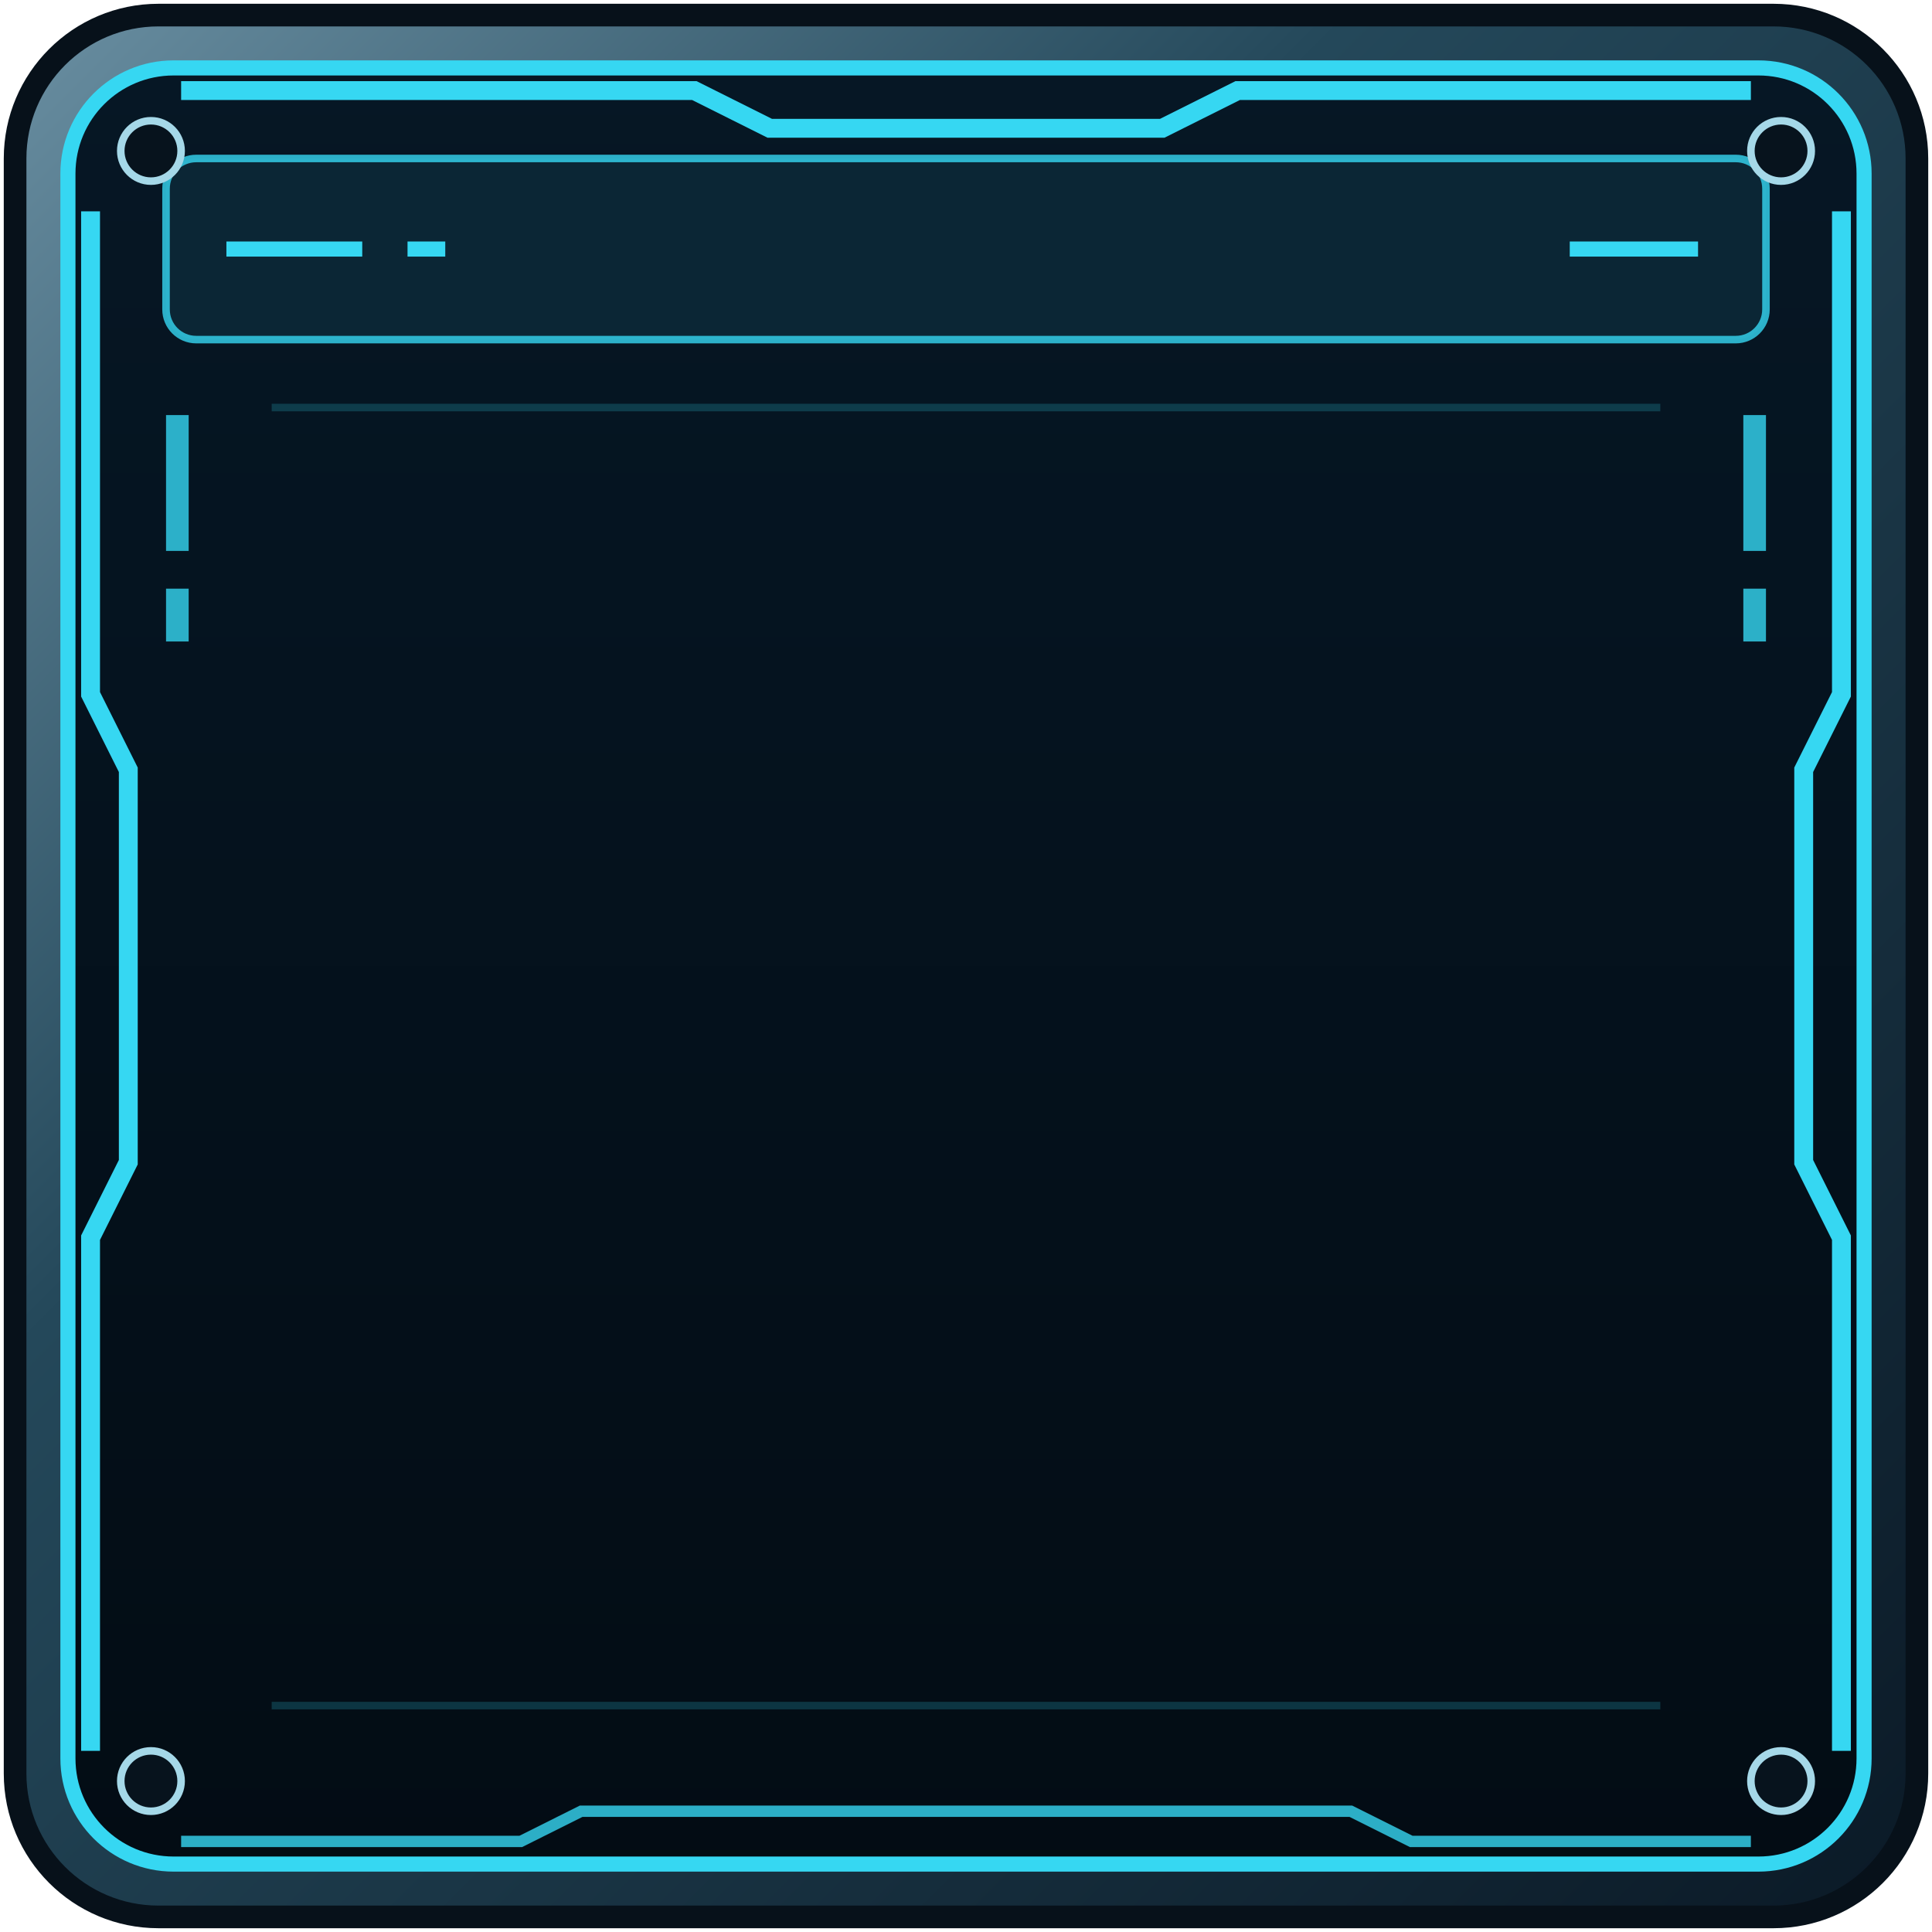
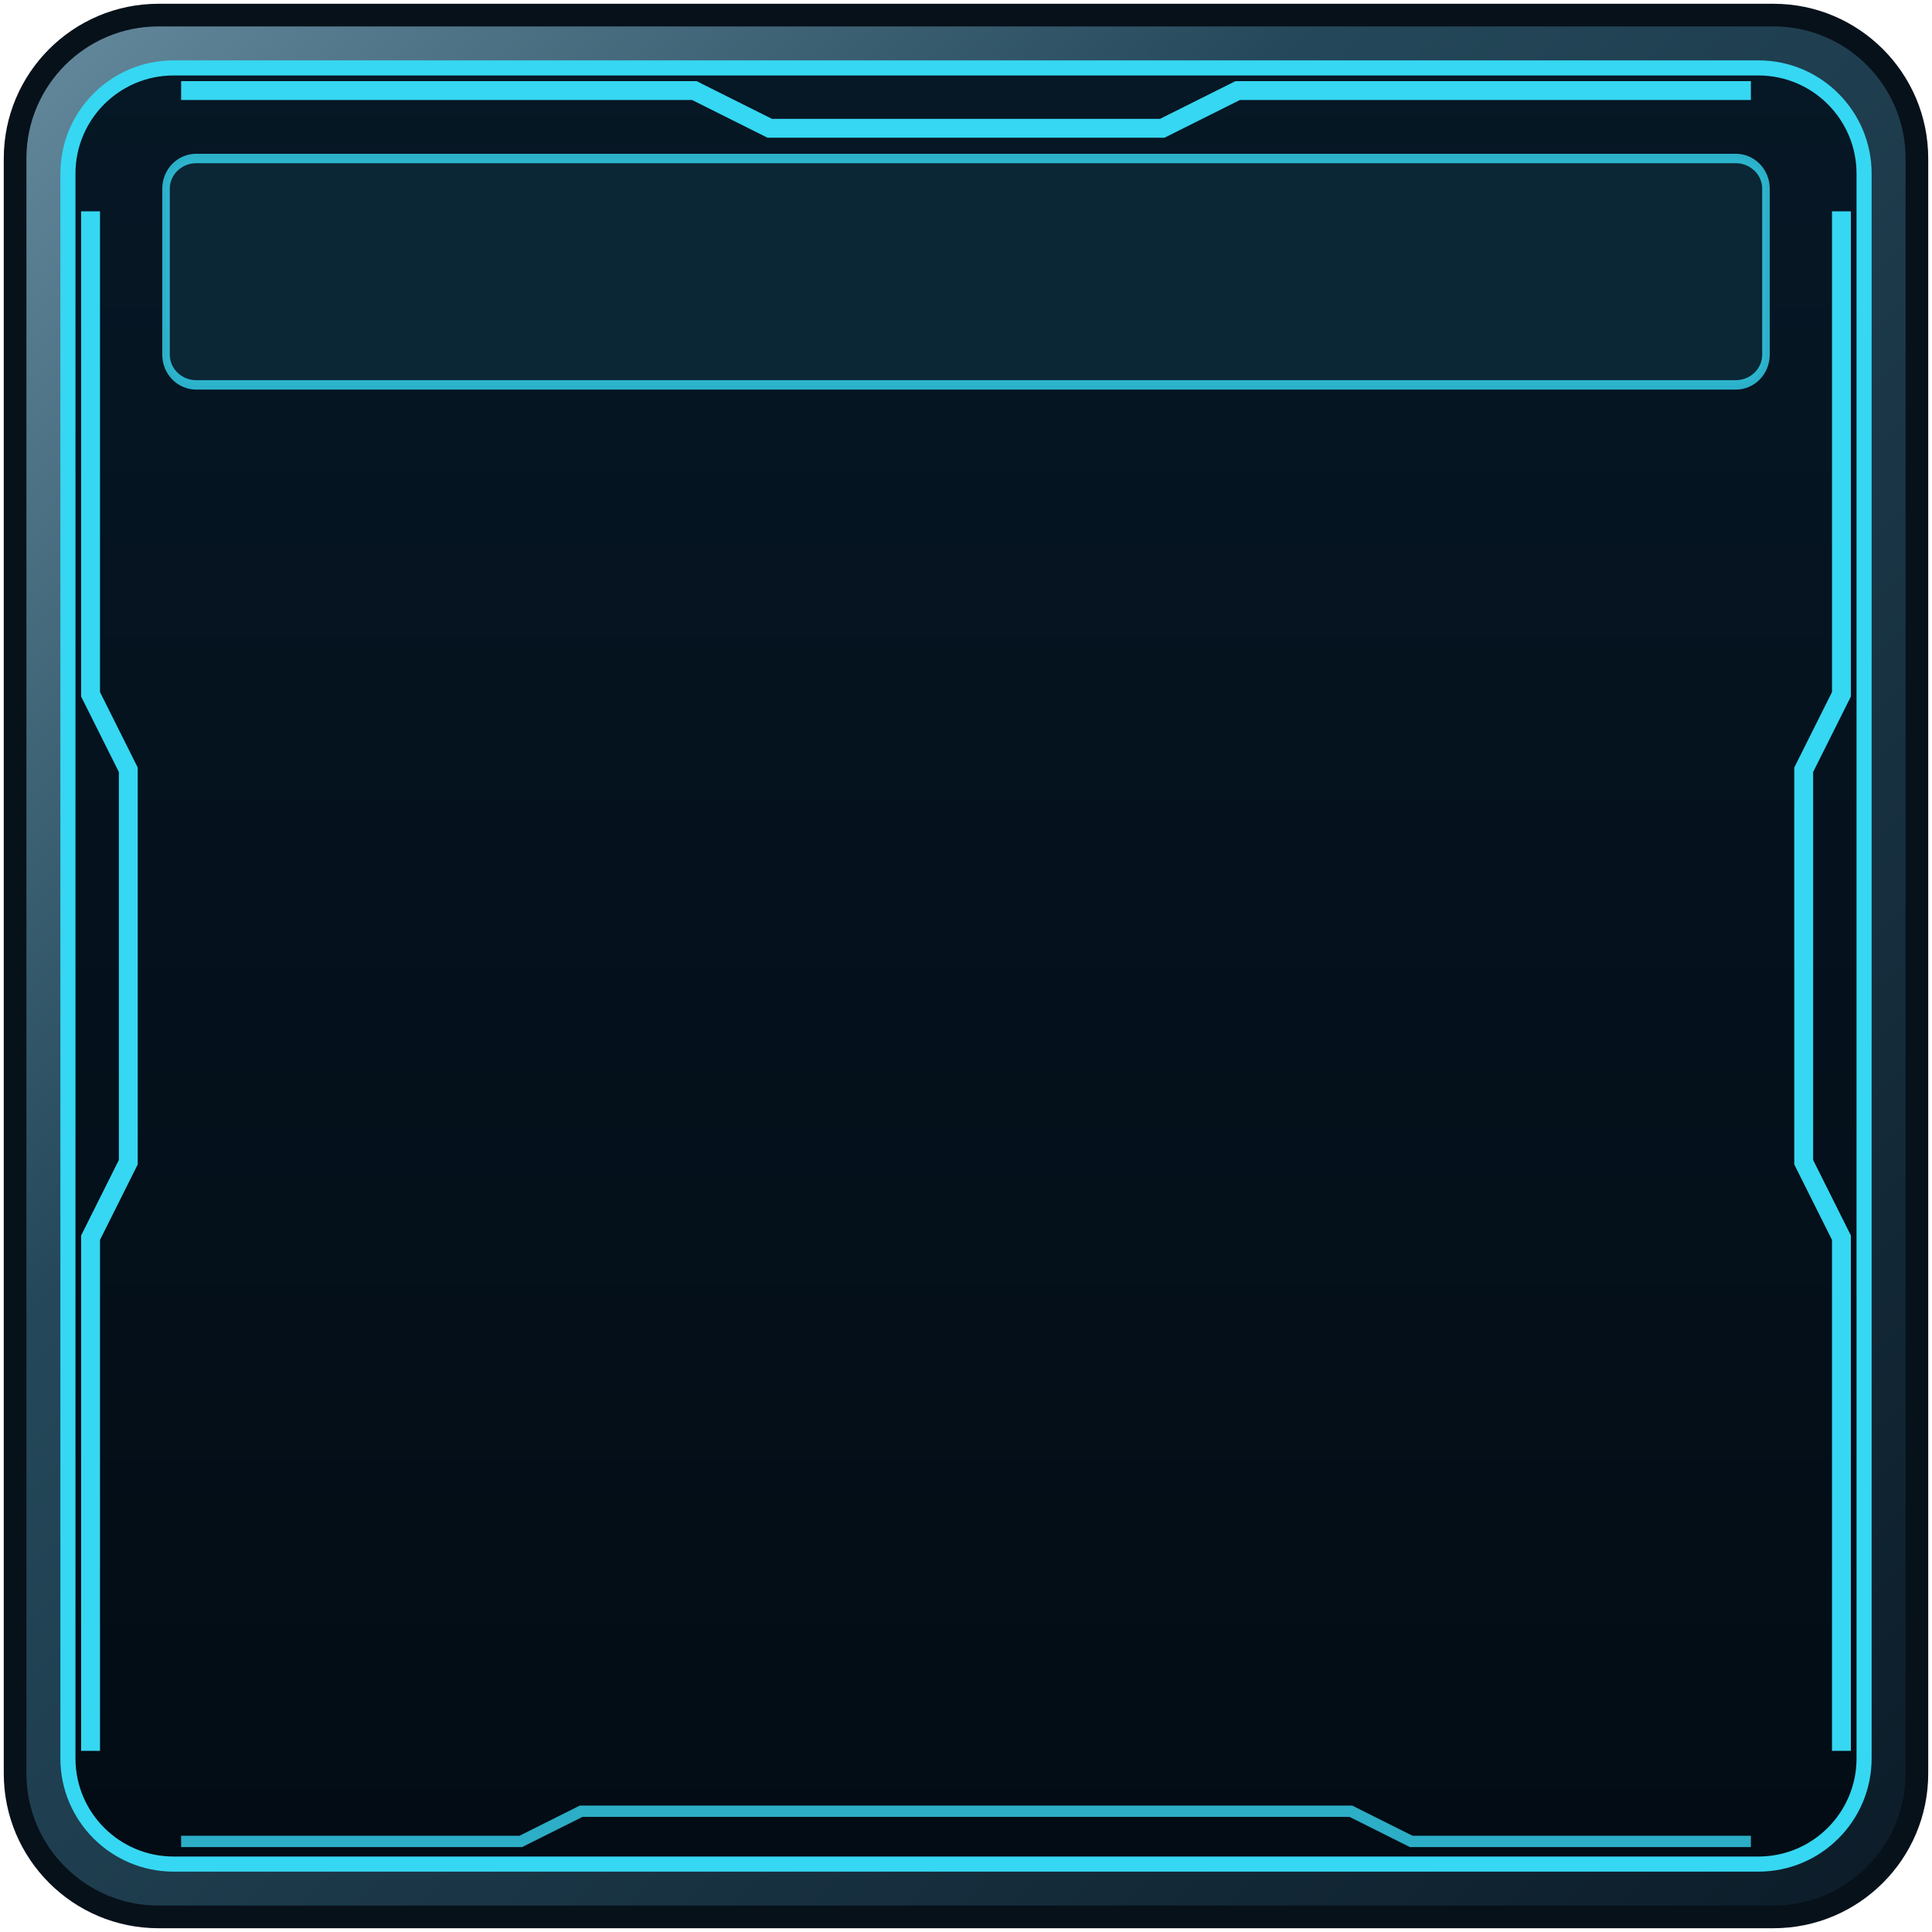
- <svg xmlns="http://www.w3.org/2000/svg" width="256" height="256" viewBox="0 0 256 256">
+ <svg xmlns="http://www.w3.org/2000/svg" width="100%" height="100%" viewBox="0 0 256 256" version="1.1" xml:space="preserve" style="fill-rule:evenodd;clip-rule:evenodd;">
+   <path d="M235,2C245.486,2 254,10.514 254,21L254,235C254,245.486 245.486,254 235,254L21,254C10.514,254 2,245.486 2,235L2,21C2,10.514 10.514,2 21,2L235,2Z" style="fill:url(#_Linear1);stroke:rgb(7,17,26);stroke-width:3px;" />
+   <path d="M233,9C240.727,9 247,15.273 247,23L247,233C247,240.727 240.727,247 233,247L23,247C15.273,247 9,240.727 9,233L9,23C9,15.273 15.273,9 23,9L233,9Z" style="fill:url(#_Linear2);stroke:rgb(54,215,242);stroke-width:2px;" />
+   <path d="M24,12L92,12L102,17L154,17L164,12L232,12M12,28L12,92L17,102L17,154L12,164L12,232M244,28L244,92L239,102L239,154L244,164L244,232" style="fill:none;fill-rule:nonzero;stroke:rgb(54,215,242);stroke-width:2.5px;" />
+   <path d="M24,244L69,244L77,240L179,240L187,244L232,244" style="fill:none;fill-rule:nonzero;stroke:rgb(54,215,242);stroke-opacity:0.8;stroke-width:1.5px;" />
+   <g transform="matrix(1,0,0,1.25,0,-5.25)">
+     <path d="M230,21C232.208,21 234,22.434 234,24.2L234,41.8C234,43.566 232.208,45 230,45L26,45C23.792,45 22,43.566 22,41.8L22,24.2C22,22.434 23.792,21 26,21L230,21Z" style="fill:rgb(11,38,53);stroke:rgb(54,215,242);stroke-opacity:0.8;stroke-width:1px;" />
+   </g>
  <defs>
-     <linearGradient id="m" x1="0" y1="0" x2="1" y2="1">
-       <stop stop-color="#688da0" />
-       <stop offset=".35" stop-color="#24485a" />
-       <stop offset="1" stop-color="#0b1a27" />
+     <linearGradient id="_Linear1" x1="0" y1="0" x2="1" y2="0" gradientUnits="userSpaceOnUse" gradientTransform="matrix(252,252,-252,252,2,2)">
+       <stop offset="0" style="stop-color:rgb(104,141,160);stop-opacity:1" />
+       <stop offset="0.35" style="stop-color:rgb(36,72,90);stop-opacity:1" />
+       <stop offset="1" style="stop-color:rgb(11,26,39);stop-opacity:1" />
    </linearGradient>
-     <linearGradient id="s" x1="0" y1="0" x2="0" y2="1">
-       <stop stop-color="#061725" />
-       <stop offset="1" stop-color="#030c14" />
+     <linearGradient id="_Linear2" x1="0" y1="0" x2="1" y2="0" gradientUnits="userSpaceOnUse" gradientTransform="matrix(0,238,-238,0,9,9)">
+       <stop offset="0" style="stop-color:rgb(6,23,37);stop-opacity:1" />
+       <stop offset="1" style="stop-color:rgb(3,12,20);stop-opacity:1" />
    </linearGradient>
  </defs>
-   <rect x="2" y="2" width="252" height="252" rx="19" fill="url(#m)" stroke="#07111a" stroke-width="3" />
-   <rect x="9" y="9" width="238" height="238" rx="14" fill="url(#s)" stroke="#36d7f2" stroke-width="2" />
-   <path d="M24 12H92l10 5h52l10-5h68 M12 28V92l5 10v52l-5 10v68 M244 28V92l-5 10v52l5 10v68" fill="none" stroke="#36d7f2" stroke-width="2.5" />
-   <path d="M24 244h45l8-4h102l8 4h45" fill="none" stroke="#36d7f2" stroke-width="1.5" opacity=".8" />
-   <rect x="22" y="21" width="212" height="24" rx="4" fill="#0b2635" stroke="#36d7f2" stroke-opacity=".8" />
-   <path d="M30 33h18m6 0h5m149 0h17" stroke="#36d7f2" stroke-width="2" />
-   <g fill="#07131d" stroke="#a5d8e8" stroke-width="1">
-     <circle cx="20" cy="20" r="4" />
-     <circle cx="236" cy="20" r="4" />
-     <circle cx="20" cy="236" r="4" />
-     <circle cx="236" cy="236" r="4" />
-   </g>
-   <g fill="#36d7f2" opacity=".8">
-     <rect x="22" y="55" width="3" height="18" />
-     <rect x="22" y="78" width="3" height="7" />
-     <rect x="231" y="55" width="3" height="18" />
-     <rect x="231" y="78" width="3" height="7" />
-   </g>
-   <path d="M36 54H220M36 226H220" stroke="#36d7f2" stroke-opacity=".2" />
</svg>
